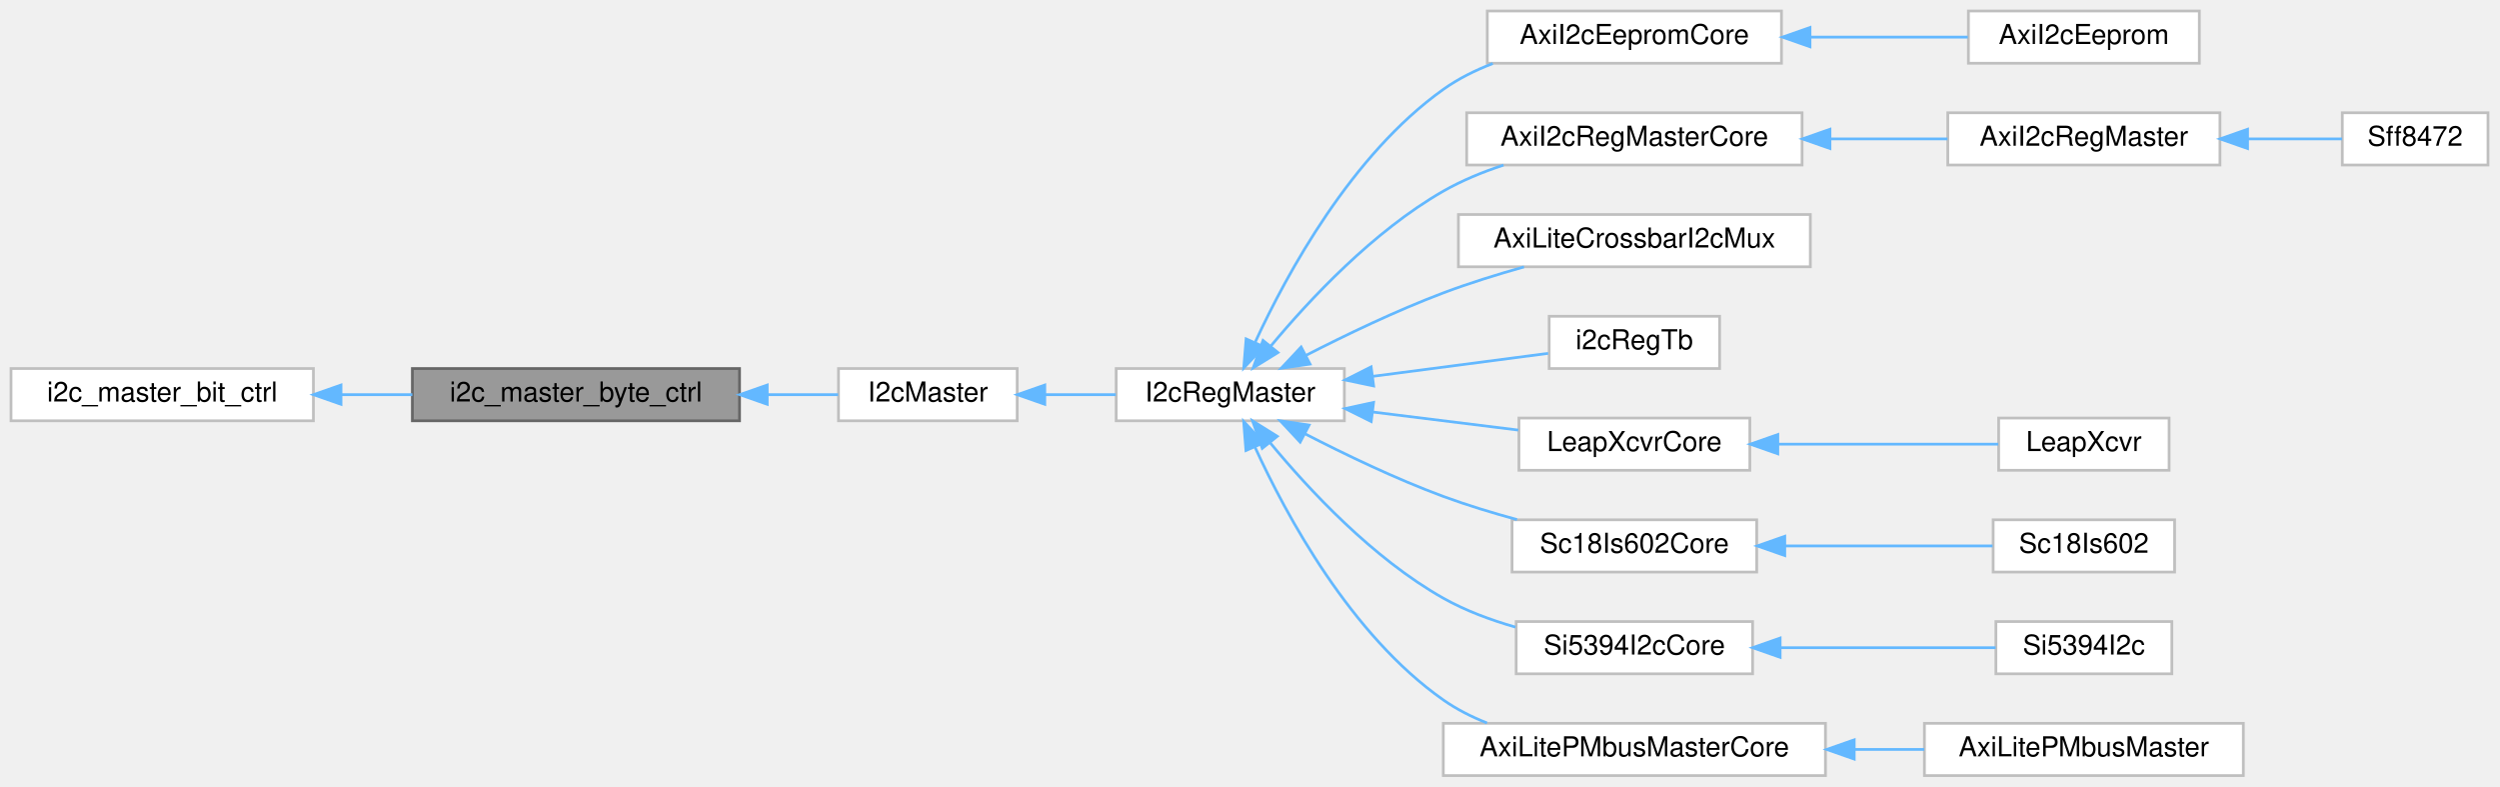
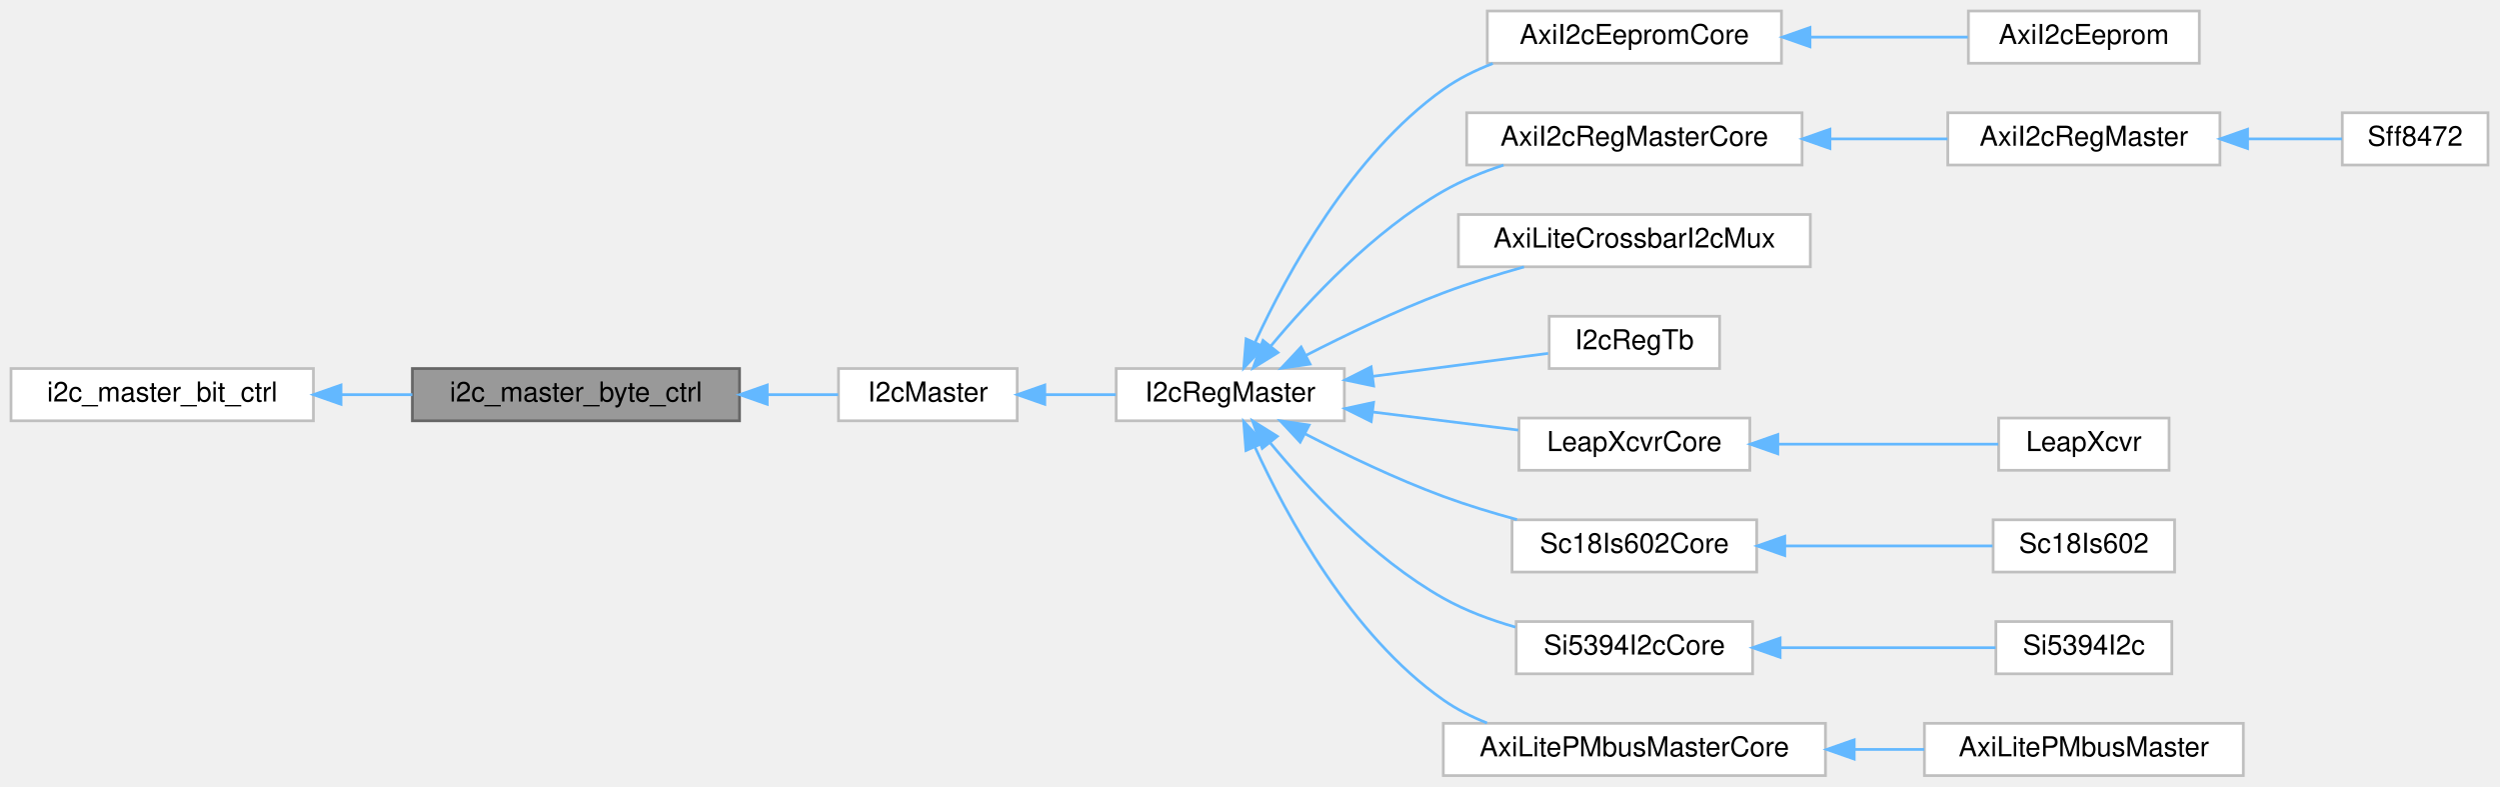
<svg xmlns="http://www.w3.org/2000/svg" xmlns:xlink="http://www.w3.org/1999/xlink" width="909pt" height="286pt" viewBox="0.00 0.00 909.00 286.00">
  <g id="graph0" class="graph" transform="scale(1 1) rotate(0) translate(4 282)">
    <g id="Node000001" class="node">
      <g id="a_Node000001">
        <a xlink:title=" ">
          <polygon fill="#999999" stroke="#666666" points="265,-148 146,-148 146,-129 265,-129 265,-148" />
          <text text-anchor="middle" x="205.5" y="-136" font-family="Helvetica,sans-Serif" font-size="10.00">i2c_master_byte_ctrl</text>
        </a>
      </g>
    </g>
    <g id="Node000003" class="node">
      <g id="a_Node000003">
        <a xlink:href="classI2cMaster.html" target="_top" xlink:title=" ">
          <polygon fill="white" stroke="#bfbfbf" points="366,-148 301,-148 301,-129 366,-129 366,-148" />
          <text text-anchor="middle" x="333.5" y="-136" font-family="Helvetica,sans-Serif" font-size="10.00">I2cMaster</text>
        </a>
      </g>
    </g>
    <g id="edge2_Node000001_Node000003" class="edge">
      <g id="a_edge2_Node000001_Node000003">
        <a xlink:title=" ">
          <path fill="none" stroke="#63b8ff" d="M275.21,-138.5C284.16,-138.5 292.96,-138.5 300.87,-138.5" />
          <polygon fill="#63b8ff" stroke="#63b8ff" points="275.07,-135 265.07,-138.5 275.07,-142 275.07,-135" />
        </a>
      </g>
    </g>
    <g id="Node000002" class="node">
      <g id="a_Node000002">
        <a xlink:href="classi2c__master__bit__ctrl.html" target="_top" xlink:title=" ">
          <polygon fill="white" stroke="#bfbfbf" points="110,-148 0,-148 0,-129 110,-129 110,-148" />
          <text text-anchor="middle" x="55" y="-136" font-family="Helvetica,sans-Serif" font-size="10.00">i2c_master_bit_ctrl</text>
        </a>
      </g>
    </g>
    <g id="edge1_Node000001_Node000002" class="edge">
      <g id="a_edge1_Node000001_Node000002">
        <a xlink:title=" ">
          <path fill="none" stroke="#63b8ff" d="M120.04,-138.5C128.67,-138.5 137.48,-138.5 146,-138.5" />
          <polygon fill="#63b8ff" stroke="#63b8ff" points="120.03,-135 110.03,-138.5 120.03,-142 120.03,-135" />
        </a>
      </g>
    </g>
    <g id="Node000004" class="node">
      <g id="a_Node000004">
        <a xlink:href="classI2cRegMaster.html" target="_top" xlink:title=" ">
          <polygon fill="white" stroke="#bfbfbf" points="485,-148 402,-148 402,-129 485,-129 485,-148" />
          <text text-anchor="middle" x="443.5" y="-136" font-family="Helvetica,sans-Serif" font-size="10.00">I2cRegMaster</text>
        </a>
      </g>
    </g>
    <g id="edge3_Node000003_Node000004" class="edge">
      <g id="a_edge3_Node000003_Node000004">
        <a xlink:title=" ">
          <path fill="none" stroke="#63b8ff" d="M376.08,-138.5C384.55,-138.5 393.44,-138.5 401.87,-138.5" />
          <polygon fill="#63b8ff" stroke="#63b8ff" points="376.03,-135 366.03,-138.5 376.03,-142 376.03,-135" />
        </a>
      </g>
    </g>
    <g id="Node000005" class="node">
      <g id="a_Node000005">
        <a xlink:href="classAxiI2cEepromCore.html" target="_top" xlink:title=" ">
          <polygon fill="white" stroke="#bfbfbf" points="644,-278 537,-278 537,-259 644,-259 644,-278" />
          <text text-anchor="middle" x="590.5" y="-266" font-family="Helvetica,sans-Serif" font-size="10.00">AxiI2cEepromCore</text>
        </a>
      </g>
    </g>
    <g id="edge4_Node000004_Node000005" class="edge">
      <g id="a_edge4_Node000004_Node000005">
        <a xlink:title=" ">
          <path fill="none" stroke="#63b8ff" d="M452.61,-157.67C464.14,-182.59 487.64,-225.74 521,-249.5 526.43,-253.37 532.61,-256.45 539,-258.9" />
          <polygon fill="#63b8ff" stroke="#63b8ff" points="455.67,-155.93 448.41,-148.21 449.27,-158.77 455.67,-155.93" />
        </a>
      </g>
    </g>
    <g id="Node000007" class="node">
      <g id="a_Node000007">
        <a xlink:href="classAxiI2cRegMasterCore.html" target="_top" xlink:title=" ">
          <polygon fill="white" stroke="#bfbfbf" points="651.5,-241 529.5,-241 529.5,-222 651.5,-222 651.5,-241" />
          <text text-anchor="middle" x="590.5" y="-229" font-family="Helvetica,sans-Serif" font-size="10.00">AxiI2cRegMasterCore</text>
        </a>
      </g>
    </g>
    <g id="edge6_Node000004_Node000007" class="edge">
      <g id="a_edge6_Node000004_Node000007">
        <a xlink:title=" ">
          <path fill="none" stroke="#63b8ff" d="M458.3,-156.23C472.34,-173.09 495.6,-197.97 521,-212.5 527.75,-216.36 535.32,-219.47 542.91,-221.97" />
          <polygon fill="#63b8ff" stroke="#63b8ff" points="460.85,-153.82 451.84,-148.24 455.41,-158.22 460.85,-153.82" />
        </a>
      </g>
    </g>
    <g id="Node000010" class="node">
      <g id="a_Node000010">
        <a xlink:href="classAxiLiteCrossbarI2cMux.html" target="_top" xlink:title=" ">
          <polygon fill="white" stroke="#bfbfbf" points="654.5,-204 526.5,-204 526.5,-185 654.5,-185 654.5,-204" />
          <text text-anchor="middle" x="590.5" y="-192" font-family="Helvetica,sans-Serif" font-size="10.00">AxiLiteCrossbarI2cMux</text>
        </a>
      </g>
    </g>
    <g id="edge9_Node000004_Node000010" class="edge">
      <g id="a_edge9_Node000004_Node000010">
        <a xlink:title=" ">
          <path fill="none" stroke="#63b8ff" d="M470.94,-152.74C485.44,-160.18 503.9,-169.05 521,-175.5 530.35,-179.03 540.65,-182.22 550.35,-184.95" />
          <polygon fill="#63b8ff" stroke="#63b8ff" points="472.52,-149.62 462.03,-148.1 469.28,-155.83 472.52,-149.62" />
        </a>
      </g>
    </g>
    <g id="Node000011" class="node">
      <g id="a_Node000011">
-         <a xlink:href="classi2cRegTb.html" target="_top" xlink:title=" ">
+         <a xlink:href="classI2cRegTb.html" target="_top" xlink:title=" ">
          <polygon fill="white" stroke="#bfbfbf" points="621.5,-167 559.5,-167 559.5,-148 621.5,-148 621.5,-167" />
-           <text text-anchor="middle" x="590.5" y="-155" font-family="Helvetica,sans-Serif" font-size="10.00">i2cRegTb</text>
+           <text text-anchor="middle" x="590.5" y="-155" font-family="Helvetica,sans-Serif" font-size="10.00">I2cRegTb</text>
        </a>
      </g>
    </g>
    <g id="edge10_Node000004_Node000011" class="edge">
      <g id="a_edge10_Node000004_Node000011">
        <a xlink:title=" ">
          <path fill="none" stroke="#63b8ff" d="M495.46,-145.18C516.73,-147.96 540.72,-151.11 559.14,-153.52" />
          <polygon fill="#63b8ff" stroke="#63b8ff" points="495.65,-141.67 485.28,-143.84 494.74,-148.61 495.65,-141.67" />
        </a>
      </g>
    </g>
    <g id="Node000012" class="node">
      <g id="a_Node000012">
        <a xlink:href="classLeapXcvrCore.html" target="_top" xlink:title=" ">
          <polygon fill="white" stroke="#bfbfbf" points="632.5,-130 548.5,-130 548.5,-111 632.5,-111 632.5,-130" />
          <text text-anchor="middle" x="590.5" y="-118" font-family="Helvetica,sans-Serif" font-size="10.00">LeapXcvrCore</text>
        </a>
      </g>
    </g>
    <g id="edge11_Node000004_Node000012" class="edge">
      <g id="a_edge11_Node000004_Node000012">
        <a xlink:title=" ">
          <path fill="none" stroke="#63b8ff" d="M495.24,-132.2C512.59,-130.05 531.77,-127.67 548.28,-125.62" />
          <polygon fill="#63b8ff" stroke="#63b8ff" points="494.77,-128.73 485.28,-133.44 495.63,-135.68 494.77,-128.73" />
        </a>
      </g>
    </g>
    <g id="Node000014" class="node">
      <g id="a_Node000014">
        <a xlink:href="classSc18Is602Core.html" target="_top" xlink:title=" ">
          <polygon fill="white" stroke="#bfbfbf" points="635,-93 546,-93 546,-74 635,-74 635,-93" />
          <text text-anchor="middle" x="590.5" y="-81" font-family="Helvetica,sans-Serif" font-size="10.00">Sc18Is602Core</text>
        </a>
      </g>
    </g>
    <g id="edge13_Node000004_Node000014" class="edge">
      <g id="a_edge13_Node000004_Node000014">
        <a xlink:title=" ">
          <path fill="none" stroke="#63b8ff" d="M470.61,-124.31C485.15,-116.81 503.74,-107.87 521,-101.5 529.54,-98.35 538.86,-95.51 547.8,-93.08" />
          <polygon fill="#63b8ff" stroke="#63b8ff" points="468.93,-121.24 461.7,-128.99 472.18,-127.44 468.93,-121.24" />
        </a>
      </g>
    </g>
    <g id="Node000016" class="node">
      <g id="a_Node000016">
        <a xlink:href="classSi5394I2cCore.html" target="_top" xlink:title=" ">
          <polygon fill="white" stroke="#bfbfbf" points="633.5,-56 547.5,-56 547.5,-37 633.5,-37 633.5,-56" />
          <text text-anchor="middle" x="590.5" y="-44" font-family="Helvetica,sans-Serif" font-size="10.00">Si5394I2cCore</text>
        </a>
      </g>
    </g>
    <g id="edge15_Node000004_Node000016" class="edge">
      <g id="a_edge15_Node000004_Node000016">
        <a xlink:title=" ">
          <path fill="none" stroke="#63b8ff" d="M458.04,-120.97C472.02,-104.05 495.36,-78.94 521,-64.5 529.04,-59.97 538.24,-56.56 547.24,-53.98" />
          <polygon fill="#63b8ff" stroke="#63b8ff" points="455.14,-118.98 451.61,-128.97 460.6,-123.36 455.14,-118.98" />
        </a>
      </g>
    </g>
    <g id="Node000018" class="node">
      <g id="a_Node000018">
        <a xlink:href="classAxiLitePMbusMasterCore.html" target="_top" xlink:title=" ">
          <polygon fill="white" stroke="#bfbfbf" points="660,-19 521,-19 521,0 660,0 660,-19" />
          <text text-anchor="middle" x="590.5" y="-7" font-family="Helvetica,sans-Serif" font-size="10.00">AxiLitePMbusMasterCore</text>
        </a>
      </g>
    </g>
    <g id="edge17_Node000004_Node000018" class="edge">
      <g id="a_edge17_Node000004_Node000018">
        <a xlink:title=" ">
          <path fill="none" stroke="#63b8ff" d="M452.41,-119.6C463.83,-94.65 487.33,-51.14 521,-27.5 525.83,-24.11 531.26,-21.36 536.89,-19.12" />
          <polygon fill="#63b8ff" stroke="#63b8ff" points="449.21,-118.19 448.38,-128.75 455.61,-121.01 449.21,-118.19" />
        </a>
      </g>
    </g>
    <g id="Node000006" class="node">
      <g id="a_Node000006">
        <a xlink:href="classAxiI2cEeprom.html" target="_top" xlink:title=" ">
          <polygon fill="white" stroke="#bfbfbf" points="796,-278 712,-278 712,-259 796,-259 796,-278" />
          <text text-anchor="middle" x="754" y="-266" font-family="Helvetica,sans-Serif" font-size="10.00">AxiI2cEeprom</text>
        </a>
      </g>
    </g>
    <g id="edge5_Node000005_Node000006" class="edge">
      <g id="a_edge5_Node000005_Node000006">
        <a xlink:title=" ">
          <path fill="none" stroke="#63b8ff" d="M654.58,-268.5C673.79,-268.5 694.41,-268.5 711.78,-268.5" />
          <polygon fill="#63b8ff" stroke="#63b8ff" points="654.38,-265 644.38,-268.5 654.38,-272 654.38,-265" />
        </a>
      </g>
    </g>
    <g id="Node000008" class="node">
      <g id="a_Node000008">
        <a xlink:href="classAxiI2cRegMaster.html" target="_top" xlink:title=" ">
          <polygon fill="white" stroke="#bfbfbf" points="803.5,-241 704.5,-241 704.5,-222 803.5,-222 803.5,-241" />
          <text text-anchor="middle" x="754" y="-229" font-family="Helvetica,sans-Serif" font-size="10.00">AxiI2cRegMaster</text>
        </a>
      </g>
    </g>
    <g id="edge7_Node000007_Node000008" class="edge">
      <g id="a_edge7_Node000007_Node000008">
        <a xlink:title=" ">
          <path fill="none" stroke="#63b8ff" d="M661.96,-231.5C676.28,-231.5 691.04,-231.5 704.4,-231.5" />
          <polygon fill="#63b8ff" stroke="#63b8ff" points="661.64,-228 651.64,-231.5 661.64,-235 661.64,-228" />
        </a>
      </g>
    </g>
    <g id="Node000009" class="node">
      <g id="a_Node000009">
        <a xlink:href="classSff8472.html" target="_top" xlink:title=" ">
          <polygon fill="white" stroke="#bfbfbf" points="901,-241 848,-241 848,-222 901,-222 901,-241" />
          <text text-anchor="middle" x="874.5" y="-229" font-family="Helvetica,sans-Serif" font-size="10.00">Sff8472</text>
        </a>
      </g>
    </g>
    <g id="edge8_Node000008_Node000009" class="edge">
      <g id="a_edge8_Node000008_Node000009">
        <a xlink:title=" ">
          <path fill="none" stroke="#63b8ff" d="M813.62,-231.5C825.68,-231.5 837.78,-231.5 847.91,-231.5" />
          <polygon fill="#63b8ff" stroke="#63b8ff" points="813.54,-228 803.54,-231.5 813.54,-235 813.54,-228" />
        </a>
      </g>
    </g>
    <g id="Node000013" class="node">
      <g id="a_Node000013">
        <a xlink:href="classLeapXcvr.html" target="_top" xlink:title=" ">
          <polygon fill="white" stroke="#bfbfbf" points="785,-130 723,-130 723,-111 785,-111 785,-130" />
          <text text-anchor="middle" x="754" y="-118" font-family="Helvetica,sans-Serif" font-size="10.00">LeapXcvr</text>
        </a>
      </g>
    </g>
    <g id="edge12_Node000012_Node000013" class="edge">
      <g id="a_edge12_Node000012_Node000013">
        <a xlink:title=" ">
          <path fill="none" stroke="#63b8ff" d="M642.88,-120.5C669.23,-120.5 700.42,-120.5 722.87,-120.5" />
          <polygon fill="#63b8ff" stroke="#63b8ff" points="642.67,-117 632.67,-120.5 642.67,-124 642.67,-117" />
        </a>
      </g>
    </g>
    <g id="Node000015" class="node">
      <g id="a_Node000015">
        <a xlink:href="classSc18Is602.html" target="_top" xlink:title=" ">
          <polygon fill="white" stroke="#bfbfbf" points="787,-93 721,-93 721,-74 787,-74 787,-93" />
          <text text-anchor="middle" x="754" y="-81" font-family="Helvetica,sans-Serif" font-size="10.00">Sc18Is602</text>
        </a>
      </g>
    </g>
    <g id="edge14_Node000014_Node000015" class="edge">
      <g id="a_edge14_Node000014_Node000015">
        <a xlink:title=" ">
          <path fill="none" stroke="#63b8ff" d="M645.29,-83.5C670.31,-83.5 699.22,-83.5 720.79,-83.5" />
          <polygon fill="#63b8ff" stroke="#63b8ff" points="645.2,-80 635.2,-83.5 645.2,-87 645.2,-80" />
        </a>
      </g>
    </g>
    <g id="Node000017" class="node">
      <g id="a_Node000017">
        <a xlink:href="classSi5394I2c.html" target="_top" xlink:title=" ">
          <polygon fill="white" stroke="#bfbfbf" points="786,-56 722,-56 722,-37 786,-37 786,-56" />
          <text text-anchor="middle" x="754" y="-44" font-family="Helvetica,sans-Serif" font-size="10.00">Si5394I2c</text>
        </a>
      </g>
    </g>
    <g id="edge16_Node000016_Node000017" class="edge">
      <g id="a_edge16_Node000016_Node000017">
        <a xlink:title=" ">
          <path fill="none" stroke="#63b8ff" d="M643.53,-46.5C669.38,-46.5 699.73,-46.5 721.91,-46.5" />
          <polygon fill="#63b8ff" stroke="#63b8ff" points="643.51,-43 633.51,-46.5 643.51,-50 643.51,-43" />
        </a>
      </g>
    </g>
    <g id="Node000019" class="node">
      <g id="a_Node000019">
        <a xlink:href="classAxiLitePMbusMaster.html" target="_top" xlink:title=" ">
          <polygon fill="white" stroke="#bfbfbf" points="812,-19 696,-19 696,0 812,0 812,-19" />
          <text text-anchor="middle" x="754" y="-7" font-family="Helvetica,sans-Serif" font-size="10.00">AxiLitePMbusMaster</text>
        </a>
      </g>
    </g>
    <g id="edge18_Node000018_Node000019" class="edge">
      <g id="a_edge18_Node000018_Node000019">
        <a xlink:title=" ">
          <path fill="none" stroke="#63b8ff" d="M670.5,-9.5C679.08,-9.5 687.69,-9.5 695.94,-9.5" />
          <polygon fill="#63b8ff" stroke="#63b8ff" points="670.46,-6 660.46,-9.5 670.46,-13 670.46,-6" />
        </a>
      </g>
    </g>
  </g>
</svg>
